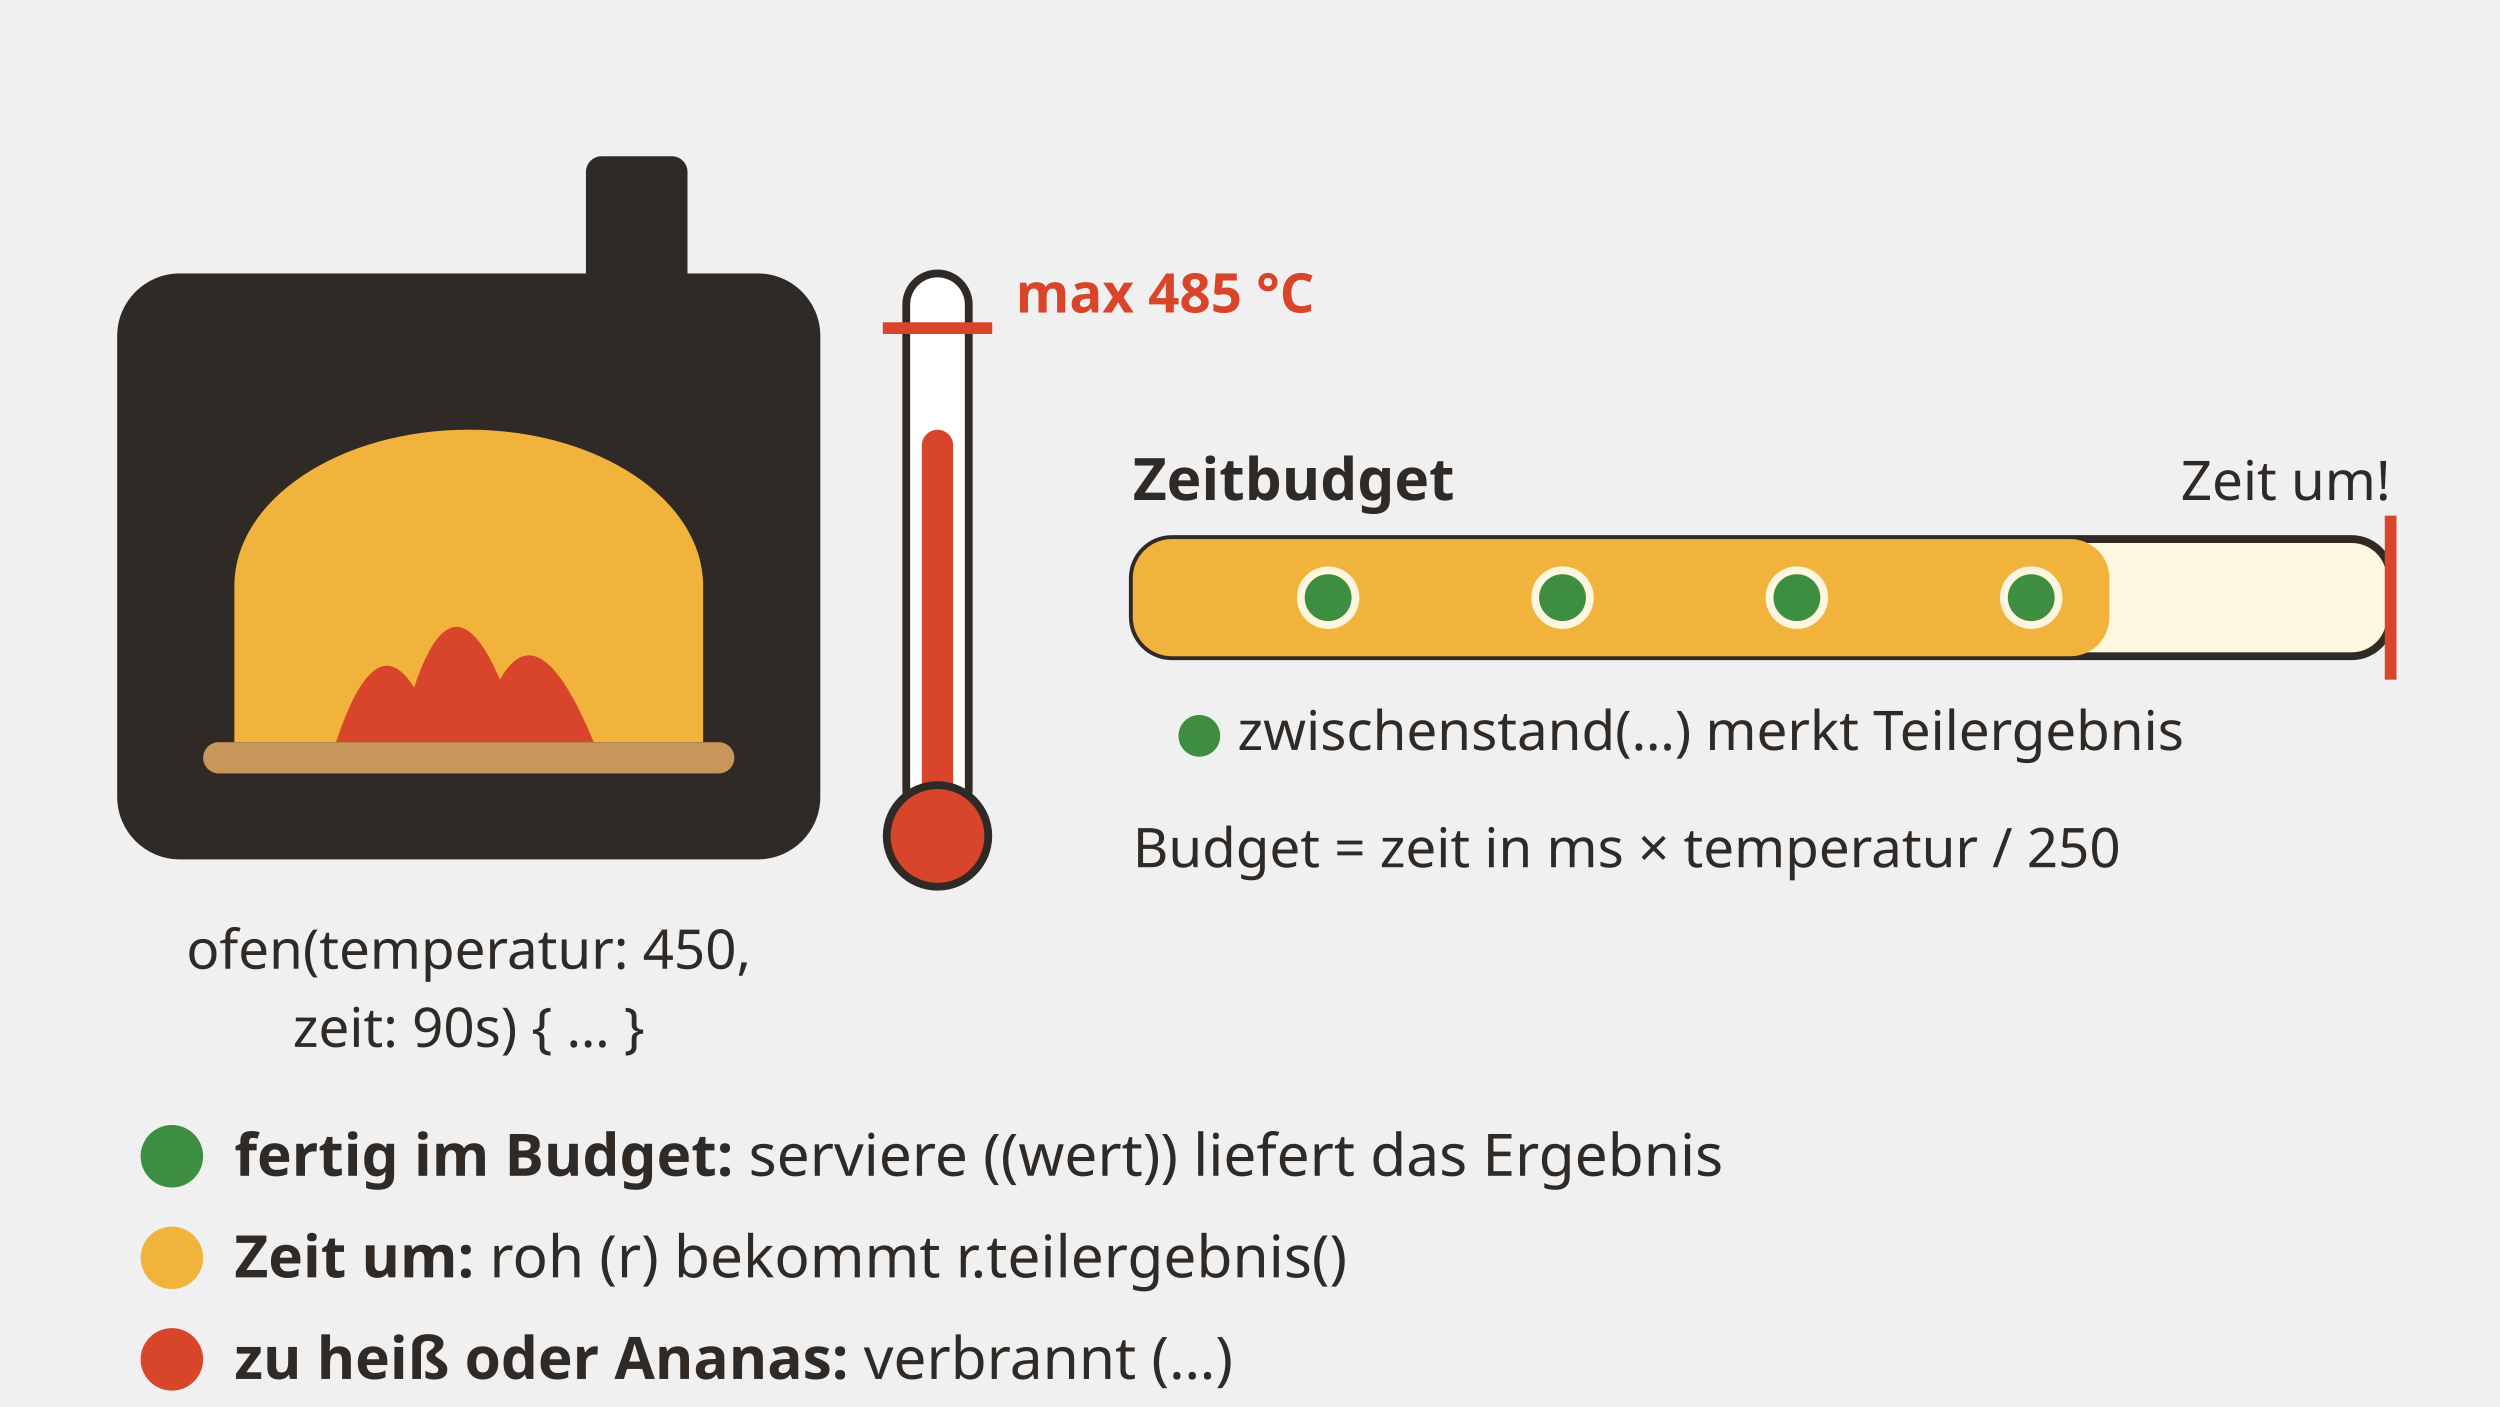
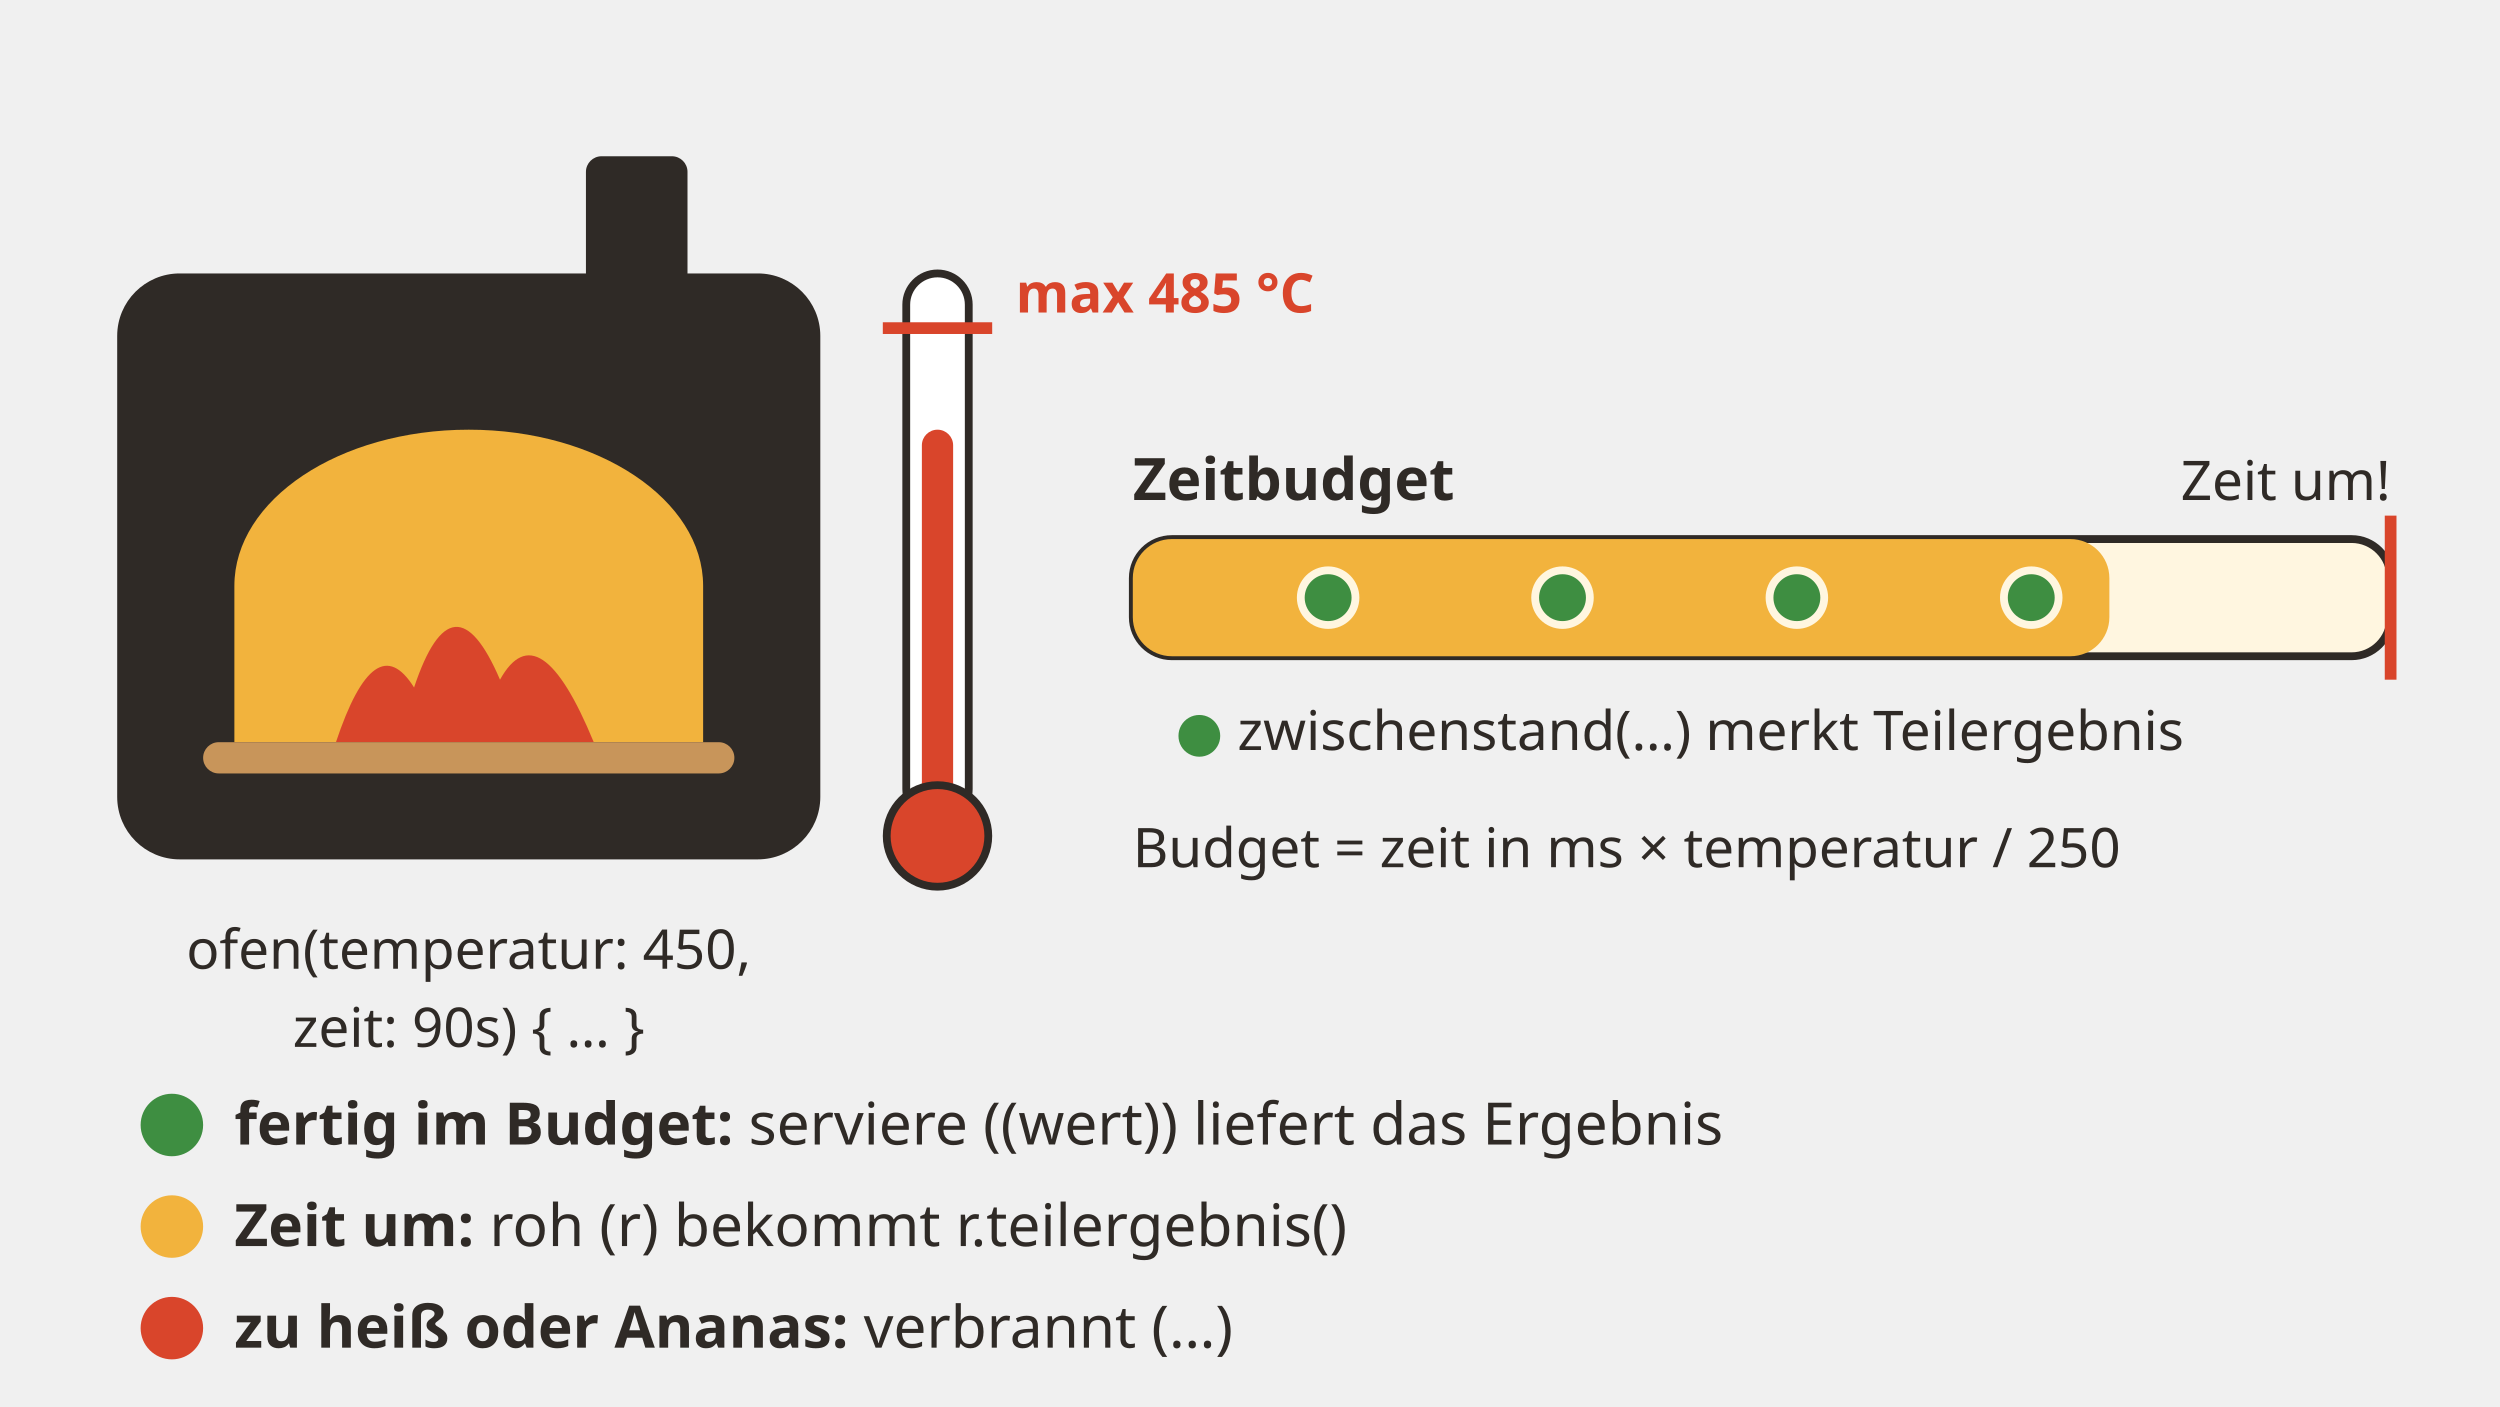
<svg xmlns="http://www.w3.org/2000/svg" viewBox="0 0 640 360" font-family="system-ui, sans-serif" role="img" aria-labelledby="t">
  <g fill="#2F2A26">
    <rect x="150" y="40" width="26" height="34" rx="4" fill="#2F2A26" />
    <rect x="30" y="70" width="180" height="150" rx="16" fill="#2F2A26" />
    <path d="M60 190 L60 150 A60 40 0 0 1 180 150 L180 190 Z" fill="#F2B33D" />
    <path d="M86 190 Q96 160 106 176 Q116 146 128 174 Q138 156 152 190 Z" fill="#D9452B" />
    <rect x="52" y="190" width="136" height="8" rx="4" fill="#C8955A" />
    <text x="120" y="248" font-size="14" text-anchor="middle">ofen(temperatur: 450,</text>
    <text x="120" y="268" font-size="14" text-anchor="middle">zeit: 90s) { … }</text>
    <rect x="232" y="70" width="16" height="140" rx="8" fill="#FFFFFF" stroke="#2F2A26" stroke-width="2" />
    <rect x="236" y="110" width="8" height="100" rx="4" fill="#D9452B" />
    <circle cx="240" cy="214" r="13" fill="#D9452B" stroke="#2F2A26" stroke-width="2" />
    <line x1="226" y1="84" x2="254" y2="84" stroke="#D9452B" stroke-width="3" />
    <text x="260" y="80" font-size="14" font-weight="bold" fill="#D9452B">max 485 °C</text>
    <text x="290" y="128" font-size="15" font-weight="bold">Zeitbudget</text>
    <text x="612" y="128" font-size="14" text-anchor="end">Zeit um!</text>
    <rect x="290" y="138" width="322" height="30" rx="10" fill="#FFF6E0" stroke="#2F2A26" stroke-width="2" />
    <rect x="290" y="138" width="250" height="30" rx="10" fill="#F2B33D" />
    <line x1="612" y1="132" x2="612" y2="174" stroke="#D9452B" stroke-width="3" />
    <g fill="#3E8E41" stroke="#FFF6E0" stroke-width="2">
      <circle cx="340" cy="153" r="7" />
      <circle cx="400" cy="153" r="7" />
      <circle cx="460" cy="153" r="7" />
      <circle cx="520" cy="153" r="7" />
    </g>
    <text x="430" y="192" font-size="14" text-anchor="middle">
      <tspan fill="#3E8E41" font-weight="bold">●</tspan> zwischenstand(…) merkt Teilergebnis</text>
    <text x="290" y="222" font-size="14">Budget = zeit in ms × temperatur / 250</text>
-     <circle cx="44" cy="296" r="8" fill="#3E8E41" />
-     <text x="60" y="301" font-size="15">
+     <circle cx="44" cy="288" r="8" fill="#3E8E41" />
+     <text x="60" y="293" font-size="15">
      <tspan font-weight="bold">fertig im Budget:</tspan> serviere ((wert)) liefert das Ergebnis</text>
-     <circle cx="44" cy="322" r="8" fill="#F2B33D" />
-     <text x="60" y="327" font-size="15">
+     <circle cx="44" cy="314" r="8" fill="#F2B33D" />
+     <text x="60" y="319" font-size="15">
      <tspan font-weight="bold">Zeit um:</tspan> roh (r) bekommt r.teilergebnis()</text>
-     <circle cx="44" cy="348" r="8" fill="#D9452B" />
-     <text x="60" y="353" font-size="15">
+     <circle cx="44" cy="340" r="8" fill="#D9452B" />
+     <text x="60" y="345" font-size="15">
      <tspan font-weight="bold">zu heiß oder Ananas:</tspan> verbrannt (…)</text>
  </g>
</svg>
